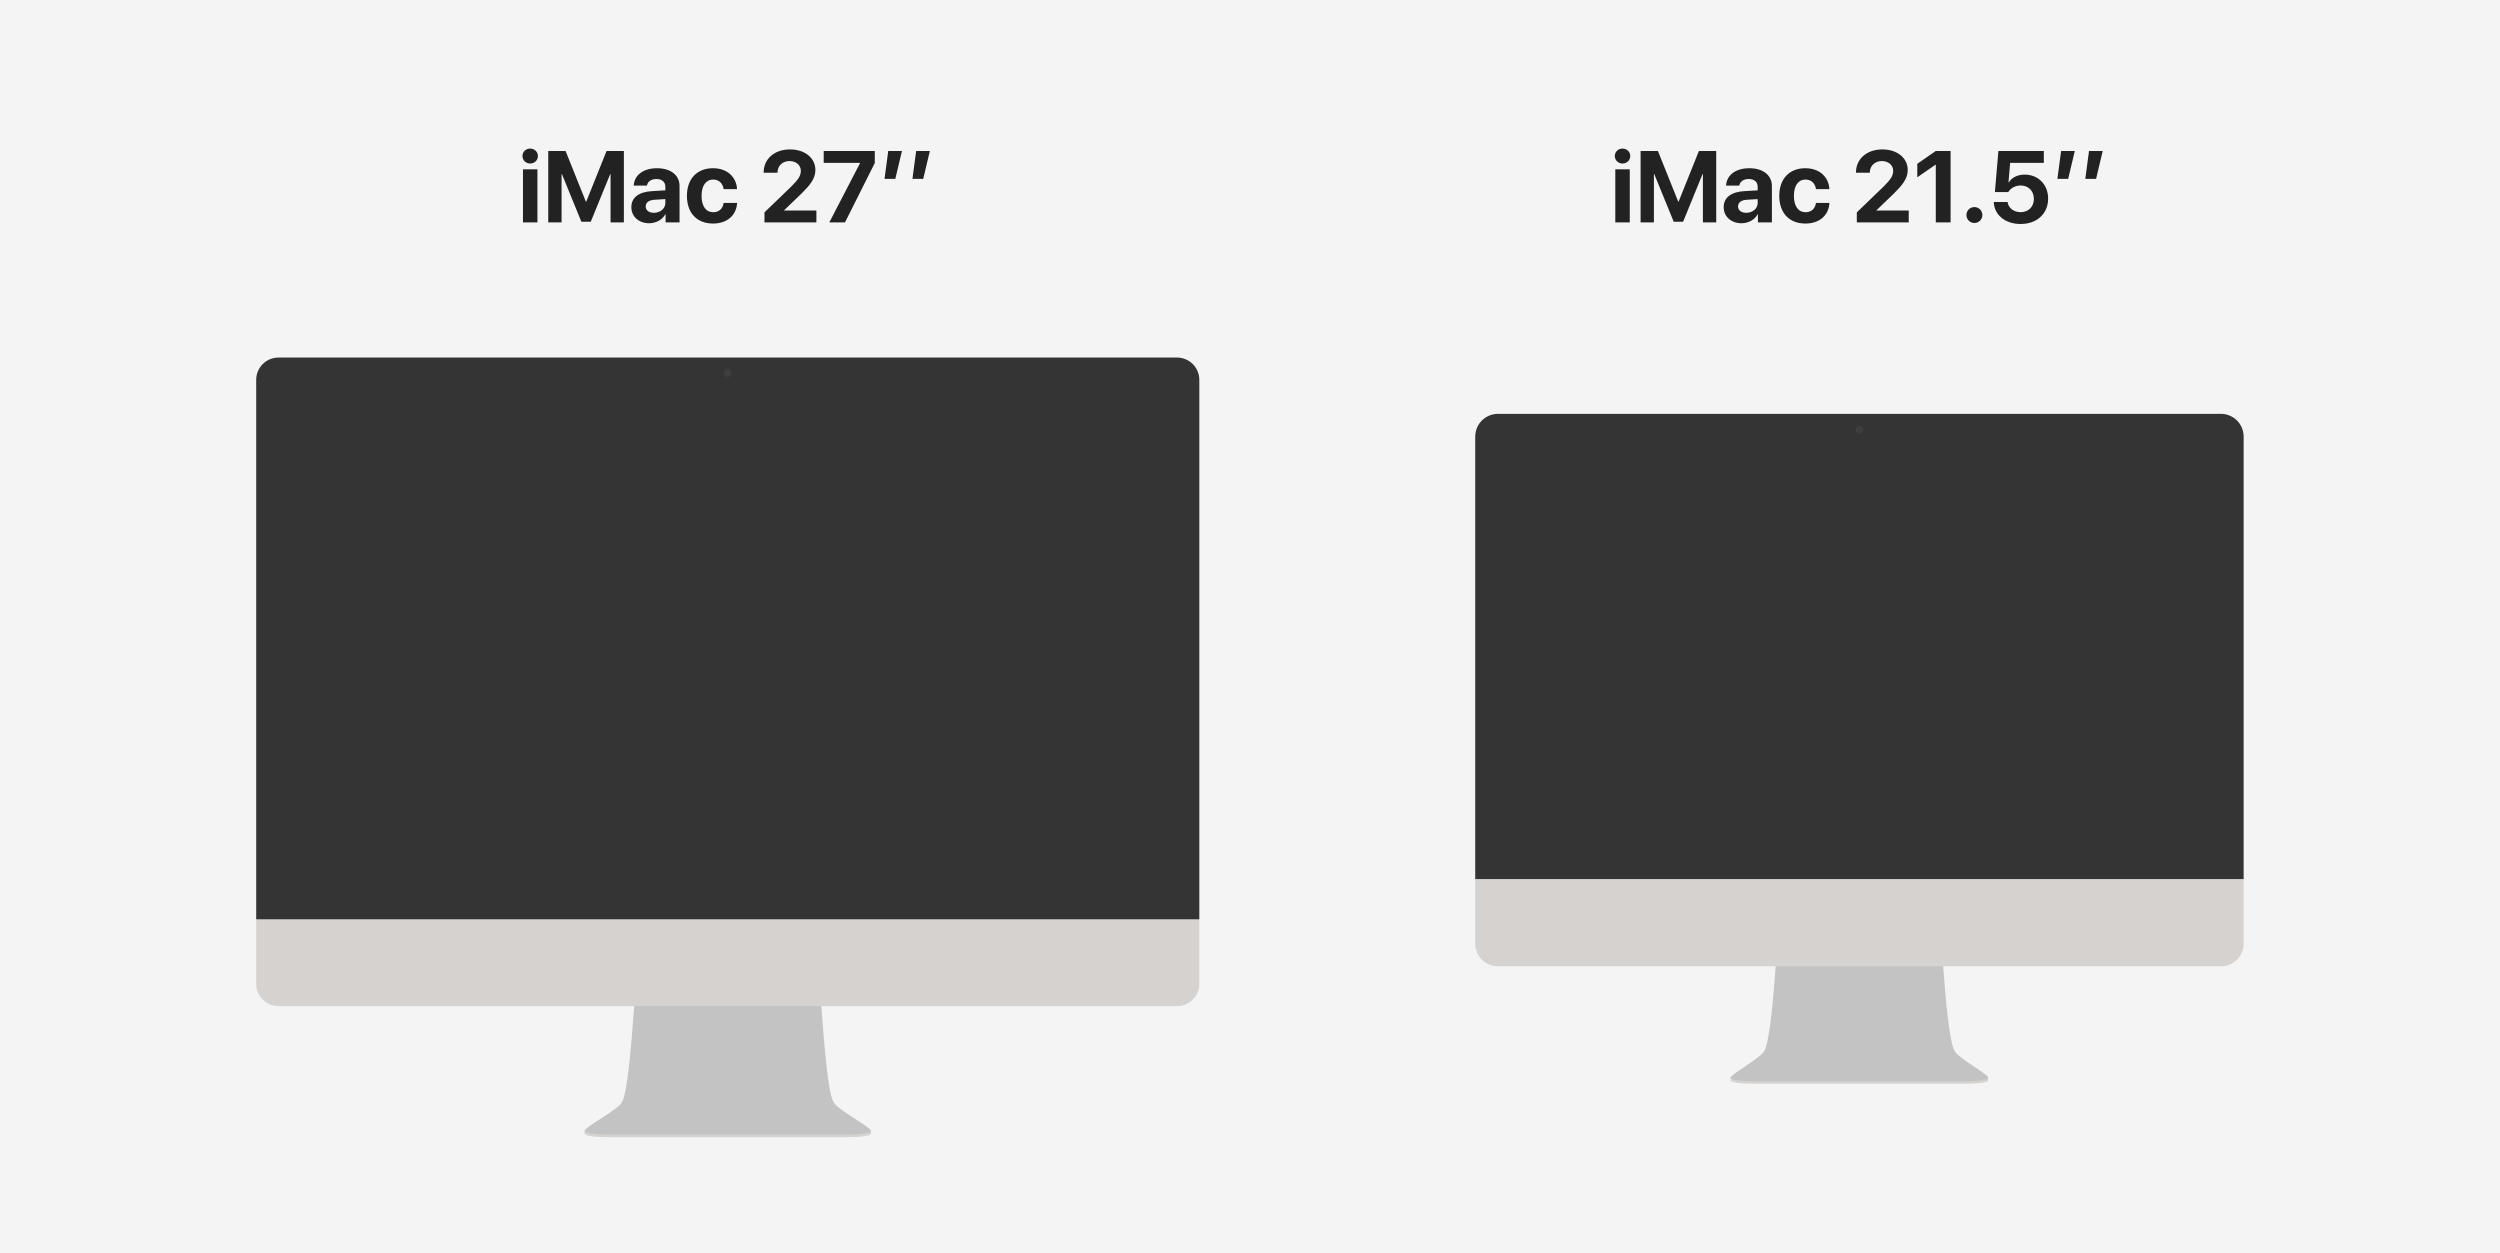
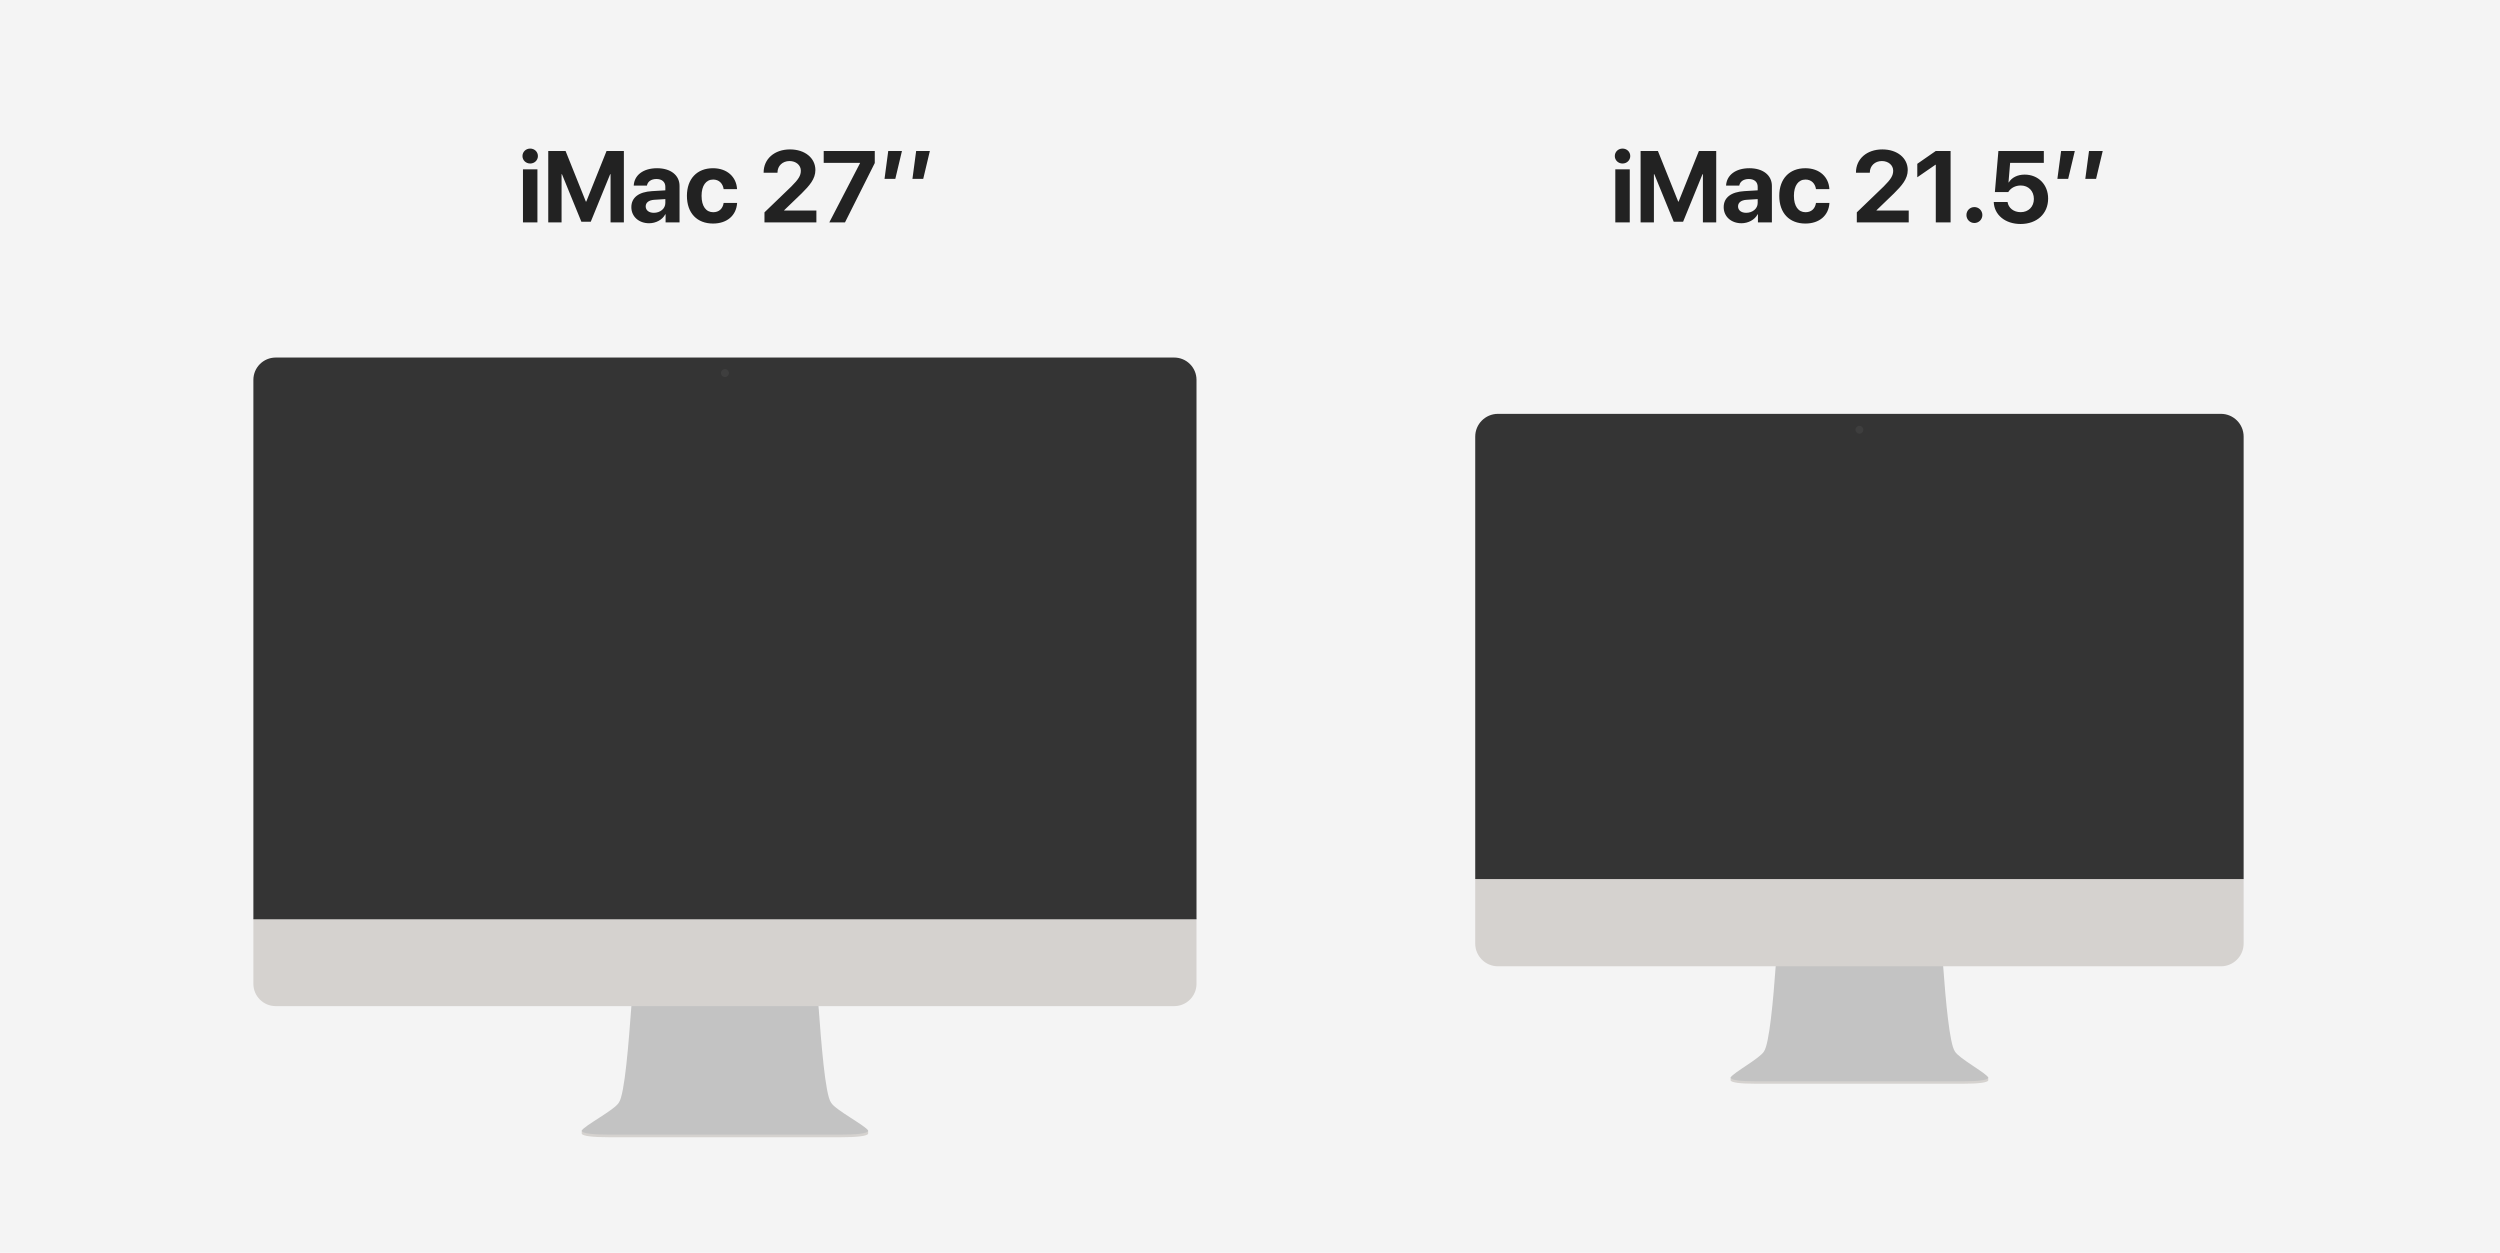
<svg xmlns="http://www.w3.org/2000/svg" width="888" height="445" viewBox="0 0 888 445">
  <g fill="none" fill-rule="evenodd">
    <rect width="888" height="445" fill="#F4F4F4" />
-     <g transform="translate(91 45)">
-       <path fill="#222" d="M94.758,34 L94.758,15.156 L99.891,15.156 L99.891,34 L94.758,34 Z M97.324,13.082 C95.777,13.082 94.582,11.904 94.582,10.428 C94.582,8.934 95.777,7.773 97.324,7.773 C98.871,7.773 100.066,8.934 100.066,10.428 C100.066,11.904 98.871,13.082 97.324,13.082 Z M130.6,34 L125.871,34 L125.871,16.879 L125.73,16.879 L118.84,33.754 L115.5,33.754 L108.609,16.879 L108.469,16.879 L108.469,34 L103.74,34 L103.74,8.635 L109.893,8.635 L117.1,26.617 L117.24,26.617 L124.447,8.635 L130.6,8.635 L130.6,34 Z M141.252,30.59 C143.484,30.59 145.33,29.131 145.33,27.092 L145.33,25.721 L141.357,25.967 C139.441,26.107 138.352,26.969 138.352,28.305 C138.352,29.711 139.512,30.59 141.252,30.59 Z M139.564,34.299 C135.979,34.299 133.254,31.979 133.254,28.586 C133.254,25.158 135.891,23.172 140.584,22.891 L145.33,22.609 L145.33,21.361 C145.33,19.604 144.1,18.584 142.166,18.584 C140.25,18.584 139.037,19.533 138.791,20.922 L134.098,20.922 C134.291,17.266 137.402,14.752 142.395,14.752 C147.229,14.752 150.375,17.248 150.375,21.045 L150.375,34 L145.418,34 L145.418,31.117 L145.312,31.117 C144.258,33.121 141.92,34.299 139.564,34.299 Z M170.801,22.17 L166.037,22.17 C165.738,20.184 164.42,18.777 162.311,18.777 C159.779,18.777 158.197,20.922 158.197,24.561 C158.197,28.27 159.779,30.379 162.328,30.379 C164.385,30.379 165.721,29.148 166.037,27.092 L170.818,27.092 C170.555,31.539 167.232,34.404 162.275,34.404 C156.598,34.404 152.994,30.713 152.994,24.561 C152.994,18.514 156.598,14.752 162.24,14.752 C167.338,14.752 170.572,17.898 170.801,22.17 Z M180.24,16.264 C180.24,11.465 184.072,8.072 189.609,8.072 C194.953,8.072 198.627,11.166 198.627,15.402 C198.627,18.566 196.518,20.939 193.723,23.717 L187.535,29.676 L187.535,29.781 L198.979,29.781 L198.979,34 L180.539,34 L180.539,30.432 L190.102,21.221 C192.668,18.654 193.459,17.371 193.459,15.613 C193.459,13.715 191.789,12.203 189.434,12.203 C186.973,12.203 185.162,13.926 185.162,16.264 L185.162,16.352 L180.24,16.352 L180.24,16.264 Z M203.566,34 L214.482,12.959 L214.482,12.854 L201.58,12.854 L201.58,8.635 L219.721,8.635 L219.721,12.906 L209.139,34 L203.566,34 Z M227.016,18.531 L223.184,18.531 L224.502,8.635 L229.371,8.635 L227.016,18.531 Z M236.93,18.531 L233.098,18.531 L234.416,8.635 L239.285,8.635 L236.93,18.531 Z" />
-       <g transform="translate(0 82)">
+     <g transform="translate(90 52)">
+       <path fill="#222" d="M95.758,27 L95.758,8.156 L100.891,8.156 L100.891,27 L95.758,27 Z M98.324,6.082 C96.777,6.082 95.582,4.904 95.582,3.428 C95.582,1.934 96.777,0.773 98.324,0.773 C99.871,0.773 101.066,1.934 101.066,3.428 C101.066,4.904 99.871,6.082 98.324,6.082 Z M131.6,27 L126.871,27 L126.871,9.879 L126.73,9.879 L119.84,26.754 L116.5,26.754 L109.609,9.879 L109.469,9.879 L109.469,27 L104.74,27 L104.74,1.635 L110.893,1.635 L118.1,19.617 L118.24,19.617 L125.447,1.635 L131.6,1.635 L131.6,27 Z M142.252,23.59 C144.484,23.59 146.33,22.131 146.33,20.092 L146.33,18.721 L142.357,18.967 C140.441,19.107 139.352,19.969 139.352,21.305 C139.352,22.711 140.512,23.59 142.252,23.59 Z M140.564,27.299 C136.979,27.299 134.254,24.979 134.254,21.586 C134.254,18.158 136.891,16.172 141.584,15.891 L146.33,15.609 L146.33,14.361 C146.33,12.604 145.1,11.584 143.166,11.584 C141.25,11.584 140.037,12.533 139.791,13.922 L135.098,13.922 C135.291,10.266 138.402,7.752 143.395,7.752 C148.229,7.752 151.375,10.248 151.375,14.045 L151.375,27 L146.418,27 L146.418,24.117 L146.312,24.117 C145.258,26.121 142.92,27.299 140.564,27.299 Z M171.801,15.17 L167.037,15.17 C166.738,13.184 165.42,11.777 163.311,11.777 C160.779,11.777 159.197,13.922 159.197,17.561 C159.197,21.27 160.779,23.379 163.328,23.379 C165.385,23.379 166.721,22.148 167.037,20.092 L171.818,20.092 C171.555,24.539 168.232,27.404 163.275,27.404 C157.598,27.404 153.994,23.713 153.994,17.561 C153.994,11.514 157.598,7.752 163.24,7.752 C168.338,7.752 171.572,10.898 171.801,15.17 Z M181.24,9.264 C181.24,4.465 185.072,1.072 190.609,1.072 C195.953,1.072 199.627,4.166 199.627,8.402 C199.627,11.566 197.518,13.939 194.723,16.717 L188.535,22.676 L188.535,22.781 L199.979,22.781 L199.979,27 L181.539,27 L181.539,23.432 L191.102,14.221 C193.668,11.654 194.459,10.371 194.459,8.613 C194.459,6.715 192.789,5.203 190.434,5.203 C187.973,5.203 186.162,6.926 186.162,9.264 L186.162,9.352 L181.24,9.352 L181.24,9.264 Z M204.566,27 L215.482,5.959 L215.482,5.854 L202.58,5.854 L202.58,1.635 L220.721,1.635 L220.721,5.906 L210.139,27 L204.566,27 Z M228.016,11.531 L224.184,11.531 L225.502,1.635 L230.371,1.635 L228.016,11.531 Z M237.93,11.531 L234.098,11.531 L235.416,1.635 L240.285,1.635 L237.93,11.531 Z" />
+       <g transform="translate(0 75)">
        <g transform="translate(0 199.206)">
          <path fill="#D5D2CF" d="M126.377,77.747 C120.623,77.747 116.946,77.334 116.628,76.488 L116.628,75.387 L218.372,75.387 L218.372,76.488 C218.053,77.334 214.376,77.747 208.622,77.747 L126.377,77.747 L126.377,77.747 Z" />
          <path fill="#C3C3C3" d="M116.628,75.387 C117.483,73.653 128.384,68.005 129.803,65.451 C131.908,62.694 133.335,43.668 134.268,31.169 L134.268,30.054 L200.732,30.054 L200.732,31.169 C201.665,43.668 203.092,62.694 205.197,65.451 C206.616,68.005 217.518,73.653 218.372,75.387 C218.291,76.545 213.446,76.804 208.765,76.804 L126.236,76.804 C121.554,76.804 116.709,76.545 116.628,75.387 Z" />
          <path fill="#D5D2CF" d="M335,0.011 L0,0.011 L0,23.245 C0,27.618 3.553,31.169 7.93,31.169 L327.07,31.169 C331.447,31.169 335,27.618 335,23.245 L335,0.011 L335,0.011 Z" />
        </g>
        <g fill="#343434">
          <path d="M335,7.923 C335,3.55 331.447,0 327.07,0 L7.93,0 C3.553,0 0,3.55 0,7.923 L0,199.533 L335,199.533 L335,7.923 L335,7.923 Z" />
          <path d="M321.662,13.204 C321.662,13.071 321.555,12.964 321.422,12.964 L13.578,12.964 C13.445,12.964 13.338,13.071 13.338,13.204 L13.338,186.319 C13.338,186.451 13.445,186.559 13.578,186.559 L321.422,186.559 C321.555,186.559 321.662,186.451 321.662,186.319 L321.662,13.204 L321.662,13.204 Z" />
-           <rect width="307.604" height="172.875" x="13.698" y="13.326" />
+           <rect width="307.604" height="172.875" transform="translate(13.698 13.326)" />
        </g>
        <ellipse cx="167.5" cy="5.508" fill="#3E3E3E" rx="1.417" ry="1.416" />
      </g>
    </g>
-     <g transform="translate(524 45)">
-       <path fill="#222" d="M49.758,34 L49.758,15.156 L54.891,15.156 L54.891,34 L49.758,34 Z M52.324,13.082 C50.777,13.082 49.582,11.904 49.582,10.428 C49.582,8.934 50.777,7.773 52.324,7.773 C53.871,7.773 55.066,8.934 55.066,10.428 C55.066,11.904 53.871,13.082 52.324,13.082 Z M85.6,34 L80.871,34 L80.871,16.879 L80.73,16.879 L73.84,33.754 L70.5,33.754 L63.609,16.879 L63.469,16.879 L63.469,34 L58.74,34 L58.74,8.635 L64.893,8.635 L72.1,26.617 L72.24,26.617 L79.447,8.635 L85.6,8.635 L85.6,34 Z M96.252,30.59 C98.484,30.59 100.33,29.131 100.33,27.092 L100.33,25.721 L96.357,25.967 C94.441,26.107 93.352,26.969 93.352,28.305 C93.352,29.711 94.512,30.59 96.252,30.59 Z M94.564,34.299 C90.979,34.299 88.254,31.979 88.254,28.586 C88.254,25.158 90.891,23.172 95.584,22.891 L100.33,22.609 L100.33,21.361 C100.33,19.604 99.1,18.584 97.166,18.584 C95.25,18.584 94.037,19.533 93.791,20.922 L89.098,20.922 C89.291,17.266 92.402,14.752 97.395,14.752 C102.229,14.752 105.375,17.248 105.375,21.045 L105.375,34 L100.418,34 L100.418,31.117 L100.312,31.117 C99.258,33.121 96.92,34.299 94.564,34.299 Z M125.801,22.17 L121.037,22.17 C120.738,20.184 119.42,18.777 117.311,18.777 C114.779,18.777 113.197,20.922 113.197,24.561 C113.197,28.27 114.779,30.379 117.328,30.379 C119.385,30.379 120.721,29.148 121.037,27.092 L125.818,27.092 C125.555,31.539 122.232,34.404 117.275,34.404 C111.598,34.404 107.994,30.713 107.994,24.561 C107.994,18.514 111.598,14.752 117.24,14.752 C122.338,14.752 125.572,17.898 125.801,22.17 Z M135.24,16.264 C135.24,11.465 139.072,8.072 144.609,8.072 C149.953,8.072 153.627,11.166 153.627,15.402 C153.627,18.566 151.518,20.939 148.723,23.717 L142.535,29.676 L142.535,29.781 L153.979,29.781 L153.979,34 L135.539,34 L135.539,30.432 L145.102,21.221 C147.668,18.654 148.459,17.371 148.459,15.613 C148.459,13.715 146.789,12.203 144.434,12.203 C141.973,12.203 140.162,13.926 140.162,16.264 L140.162,16.352 L135.24,16.352 L135.24,16.264 Z M163.594,34 L163.594,13.504 L163.488,13.504 L157.02,17.969 L157.02,13.188 L163.576,8.635 L168.85,8.635 L168.85,34 L163.594,34 Z M177.305,34.211 C175.723,34.211 174.475,32.945 174.475,31.381 C174.475,29.799 175.723,28.551 177.305,28.551 C178.869,28.551 180.135,29.799 180.135,31.381 C180.135,32.945 178.869,34.211 177.305,34.211 Z M193.705,34.562 C188.256,34.562 184.336,31.328 184.178,26.74 L189.082,26.74 C189.381,28.885 191.279,30.361 193.74,30.361 C196.518,30.361 198.434,28.428 198.434,25.668 C198.434,22.855 196.518,20.887 193.775,20.887 C191.859,20.887 190.207,21.766 189.328,23.225 L184.582,23.225 L185.83,8.635 L201.967,8.635 L201.967,12.854 L189.996,12.854 L189.416,19.797 L189.521,19.797 C190.559,18.092 192.58,17.02 195.164,17.02 C200.016,17.02 203.496,20.588 203.496,25.527 C203.496,30.906 199.523,34.562 193.705,34.562 Z M210.615,18.531 L206.783,18.531 L208.102,8.635 L212.971,8.635 L210.615,18.531 Z M220.529,18.531 L216.697,18.531 L218.016,8.635 L222.885,8.635 L220.529,18.531 Z" />
-       <g transform="translate(0 102)">
+     <g transform="translate(524 52)">
+       <path fill="#222" d="M49.758,27 L49.758,8.156 L54.891,8.156 L54.891,27 L49.758,27 Z M52.324,6.082 C50.777,6.082 49.582,4.904 49.582,3.428 C49.582,1.934 50.777,0.773 52.324,0.773 C53.871,0.773 55.066,1.934 55.066,3.428 C55.066,4.904 53.871,6.082 52.324,6.082 Z M85.6,27 L80.871,27 L80.871,9.879 L80.73,9.879 L73.84,26.754 L70.5,26.754 L63.609,9.879 L63.469,9.879 L63.469,27 L58.74,27 L58.74,1.635 L64.893,1.635 L72.1,19.617 L72.24,19.617 L79.447,1.635 L85.6,1.635 L85.6,27 Z M96.252,23.59 C98.484,23.59 100.33,22.131 100.33,20.092 L100.33,18.721 L96.357,18.967 C94.441,19.107 93.352,19.969 93.352,21.305 C93.352,22.711 94.512,23.59 96.252,23.59 Z M94.564,27.299 C90.979,27.299 88.254,24.979 88.254,21.586 C88.254,18.158 90.891,16.172 95.584,15.891 L100.33,15.609 L100.33,14.361 C100.33,12.604 99.1,11.584 97.166,11.584 C95.25,11.584 94.037,12.533 93.791,13.922 L89.098,13.922 C89.291,10.266 92.402,7.752 97.395,7.752 C102.229,7.752 105.375,10.248 105.375,14.045 L105.375,27 L100.418,27 L100.418,24.117 L100.312,24.117 C99.258,26.121 96.92,27.299 94.564,27.299 Z M125.801,15.17 L121.037,15.17 C120.738,13.184 119.42,11.777 117.311,11.777 C114.779,11.777 113.197,13.922 113.197,17.561 C113.197,21.27 114.779,23.379 117.328,23.379 C119.385,23.379 120.721,22.148 121.037,20.092 L125.818,20.092 C125.555,24.539 122.232,27.404 117.275,27.404 C111.598,27.404 107.994,23.713 107.994,17.561 C107.994,11.514 111.598,7.752 117.24,7.752 C122.338,7.752 125.572,10.898 125.801,15.17 Z M135.24,9.264 C135.24,4.465 139.072,1.072 144.609,1.072 C149.953,1.072 153.627,4.166 153.627,8.402 C153.627,11.566 151.518,13.939 148.723,16.717 L142.535,22.676 L142.535,22.781 L153.979,22.781 L153.979,27 L135.539,27 L135.539,23.432 L145.102,14.221 C147.668,11.654 148.459,10.371 148.459,8.613 C148.459,6.715 146.789,5.203 144.434,5.203 C141.973,5.203 140.162,6.926 140.162,9.264 L140.162,9.352 L135.24,9.352 L135.24,9.264 Z M163.594,27 L163.594,6.504 L163.488,6.504 L157.02,10.969 L157.02,6.188 L163.576,1.635 L168.85,1.635 L168.85,27 L163.594,27 Z M177.305,27.211 C175.723,27.211 174.475,25.945 174.475,24.381 C174.475,22.799 175.723,21.551 177.305,21.551 C178.869,21.551 180.135,22.799 180.135,24.381 C180.135,25.945 178.869,27.211 177.305,27.211 Z M193.705,27.562 C188.256,27.562 184.336,24.328 184.178,19.74 L189.082,19.74 C189.381,21.885 191.279,23.361 193.74,23.361 C196.518,23.361 198.434,21.428 198.434,18.668 C198.434,15.855 196.518,13.887 193.775,13.887 C191.859,13.887 190.207,14.766 189.328,16.225 L184.582,16.225 L185.83,1.635 L201.967,1.635 L201.967,5.854 L189.996,5.854 L189.416,12.797 L189.521,12.797 C190.559,11.092 192.58,10.02 195.164,10.02 C200.016,10.02 203.496,13.588 203.496,18.527 C203.496,23.906 199.523,27.562 193.705,27.562 Z M210.615,11.531 L206.783,11.531 L208.102,1.635 L212.971,1.635 L210.615,11.531 Z M220.529,11.531 L216.697,11.531 L218.016,1.635 L222.885,1.635 L220.529,11.531 Z" />
+       <g transform="translate(0 95)">
        <g transform="translate(0 165.207)">
          <path fill="#D5D2CF" d="M99.481,72.732 C94.305,72.732 90.998,72.346 90.711,71.557 L90.711,70.529 L182.229,70.529 L182.229,71.557 C181.943,72.346 178.635,72.732 173.46,72.732 L99.481,72.732 L99.481,72.732 Z" />
          <path fill="#C3C3C3" d="M90.711,70.529 C91.48,68.91 101.286,63.638 102.562,61.254 C104.456,58.681 105.886,42.686 106.725,31.019 L106.725,30.831 L166.216,30.831 L166.216,31.019 C167.054,42.686 168.485,58.681 170.378,61.254 C171.655,63.638 181.46,68.91 182.229,70.529 C182.156,71.609 177.798,71.851 173.587,71.851 L99.353,71.851 C95.142,71.851 90.784,71.609 90.711,70.529 Z" />
          <path fill="#D5D2CF" d="M272.94,0.029 L0,0.029 L0,22.941 C0,27.4 3.614,31.02 8.066,31.02 L264.874,31.02 C269.326,31.02 272.94,27.4 272.94,22.941 L272.94,0.029 L272.94,0.029 Z" />
        </g>
        <g fill="#343434">
          <path d="M272.94,8.078 C272.94,3.62 269.326,0 264.874,0 L8.074,0 C3.618,0 0,3.623 0,8.085 L0,165.235 L272.94,165.235 L272.94,8.078 L272.94,8.078 Z" />
          <path d="M259.596,13.417 C259.596,13.255 259.465,13.123 259.303,13.123 L13.637,13.123 C13.476,13.123 13.344,13.255 13.344,13.417 L13.344,151.81 C13.344,151.972 13.476,152.104 13.637,152.104 L259.303,152.104 C259.465,152.104 259.596,151.972 259.596,151.81 L259.596,13.417 L259.596,13.417 Z" />
-           <rect width="245.652" height="138.38" x="13.644" y="13.428" />
+           <polygon points="0 0 245.652 0 245.652 138.38 0 138.38" transform="translate(13.644 13.428)" />
        </g>
        <ellipse cx="136.47" cy="5.648" fill="#3E3E3E" rx="1.393" ry="1.395" />
      </g>
    </g>
  </g>
</svg>
